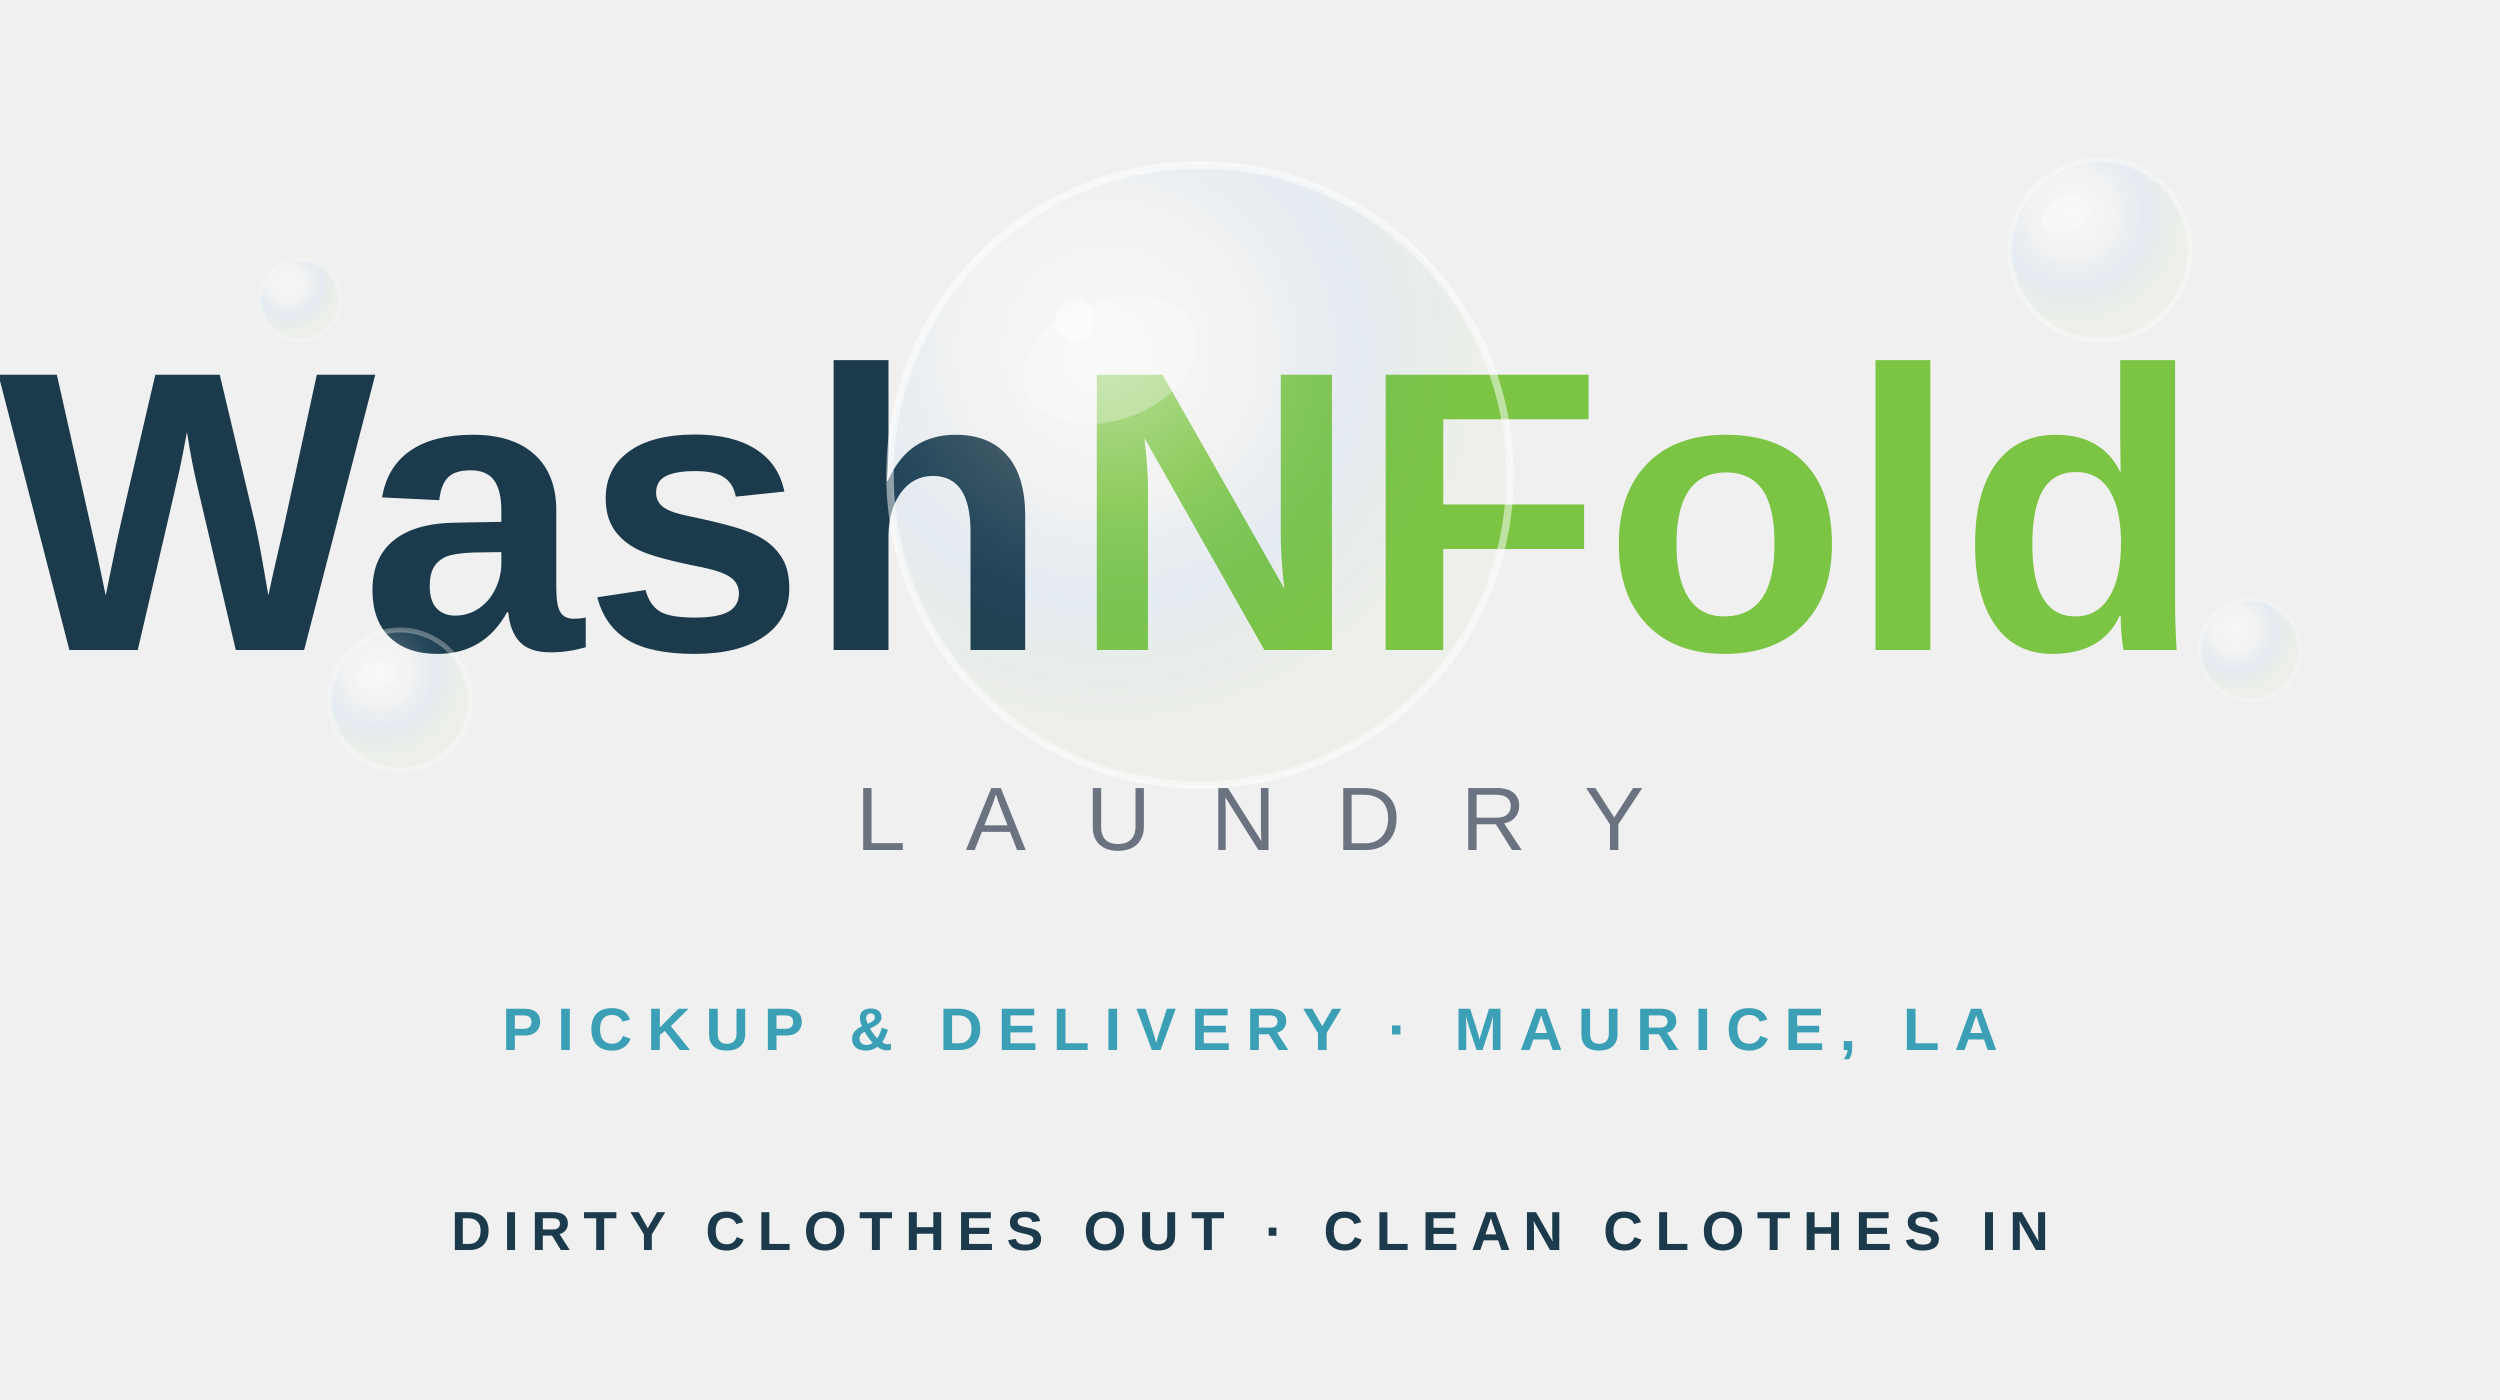
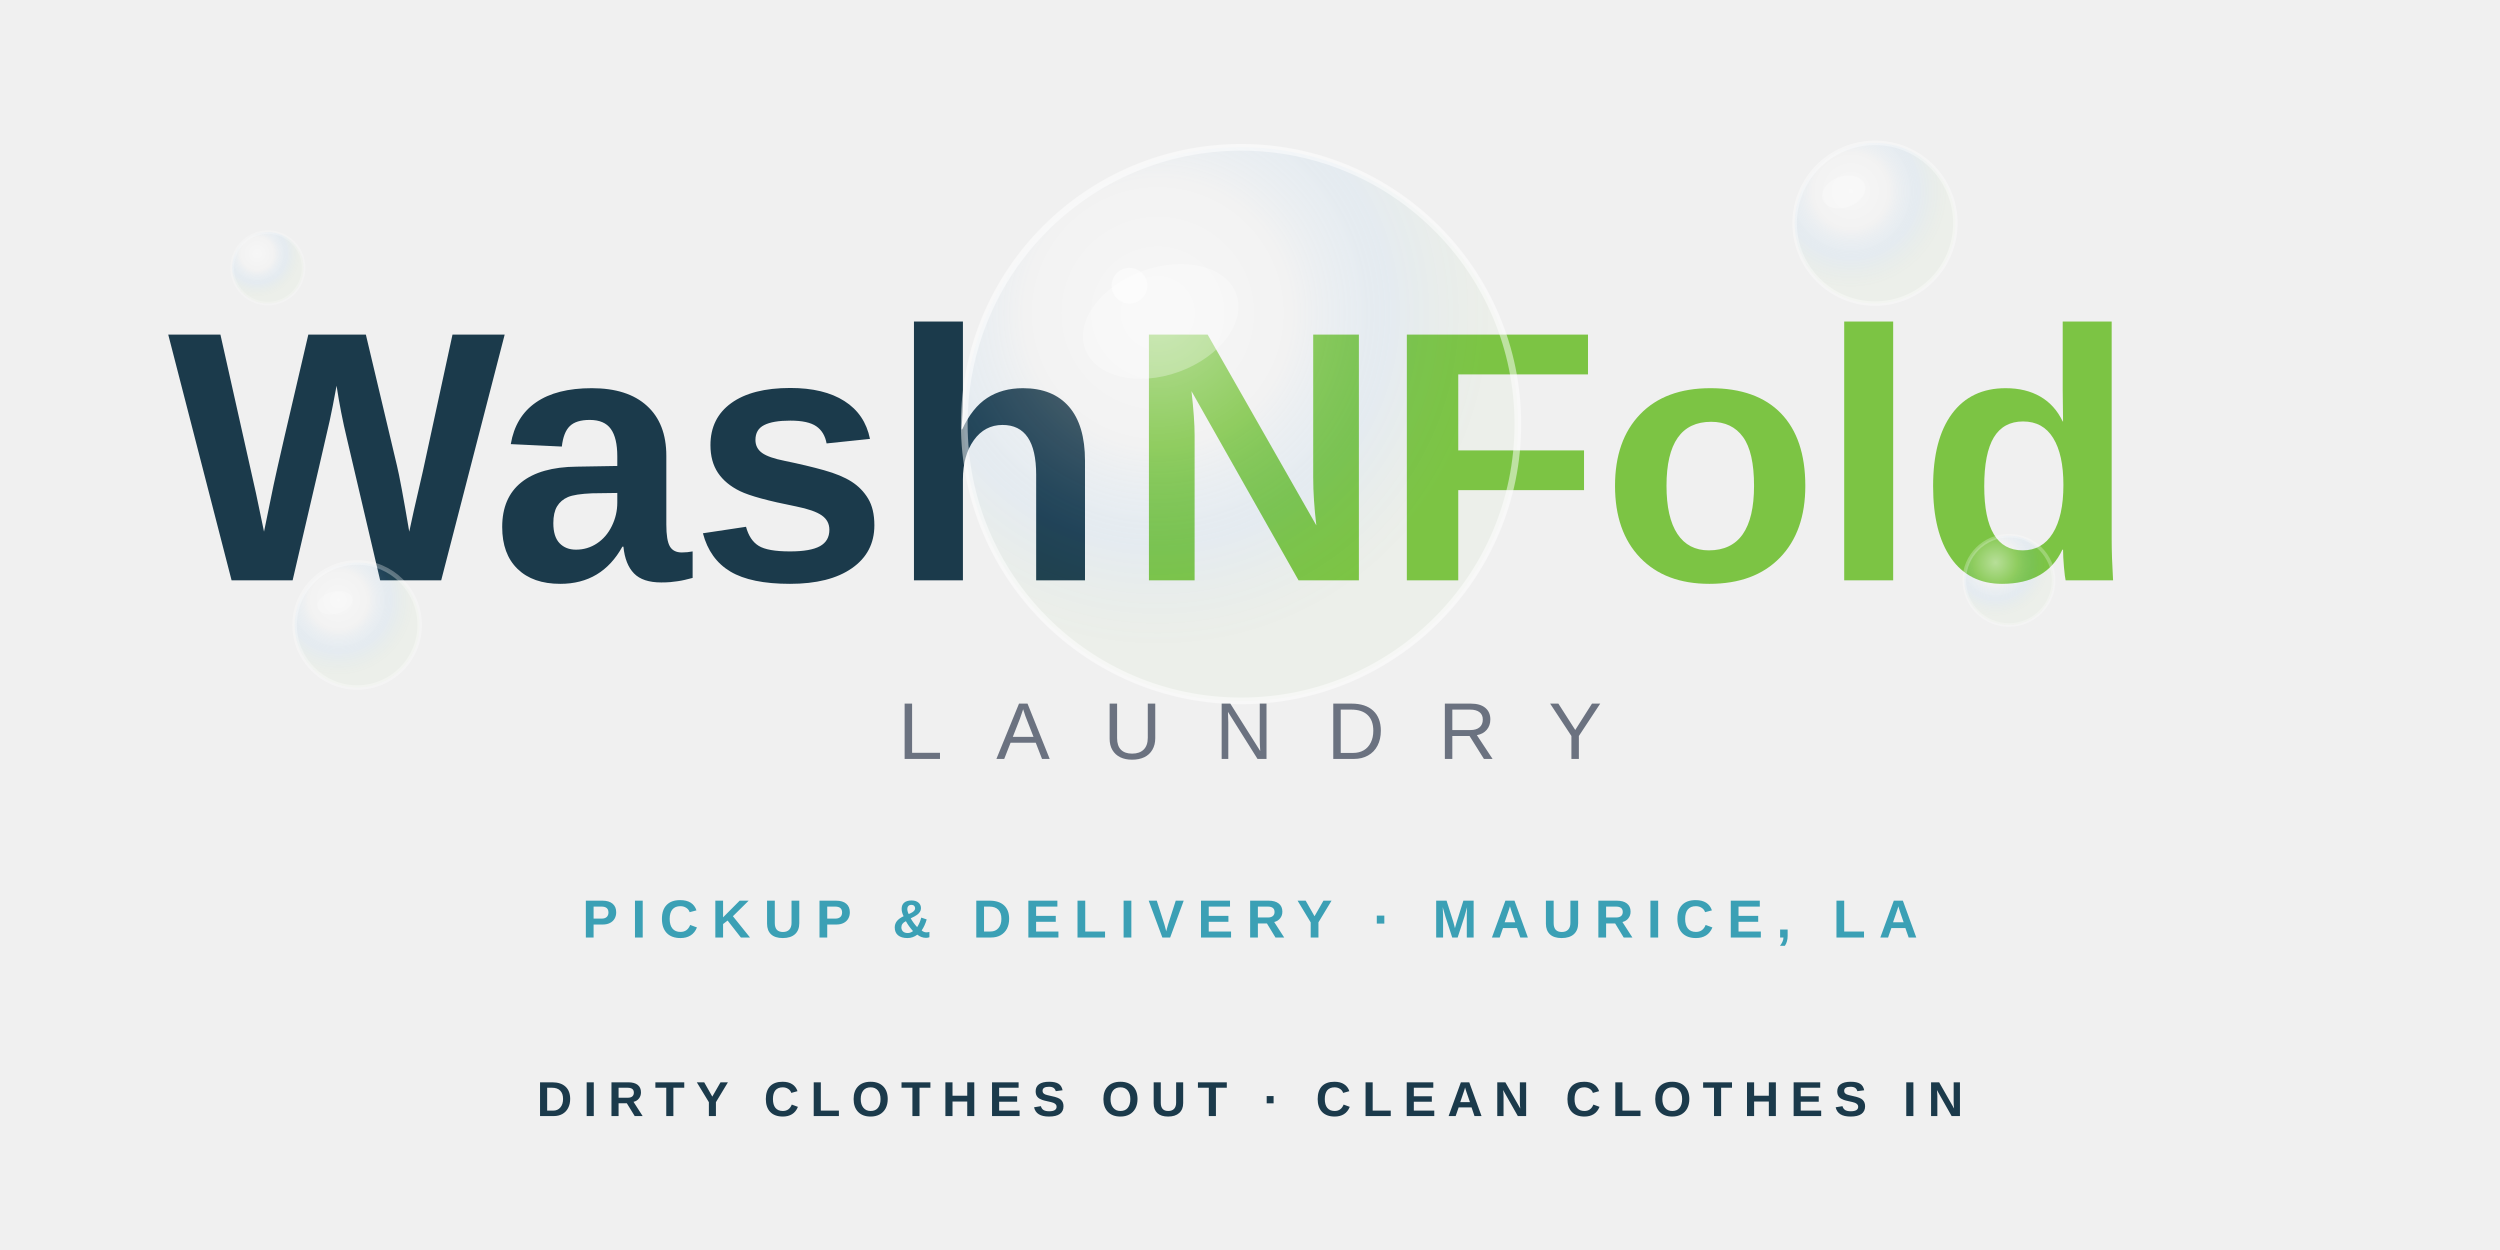
- <svg xmlns="http://www.w3.org/2000/svg" viewBox="0 0 500 280" width="500" height="280">
+ <svg xmlns="http://www.w3.org/2000/svg" viewBox="0 0 560 280" width="560" height="280">
  <defs>
    <linearGradient id="grad" x1="0" y1="0" x2="1" y2="1">
      <stop offset="0%" stop-color="#64B5F6" />
      <stop offset="100%" stop-color="#7CC444" />
    </linearGradient>
    <radialGradient id="bubble-glass" cx="35%" cy="30%" r="60%">
      <stop offset="0%" stop-color="#FFFFFF" stop-opacity="0.45" />
      <stop offset="40%" stop-color="#FFFFFF" stop-opacity="0.15" />
      <stop offset="70%" stop-color="#64B5F6" stop-opacity="0.08" />
      <stop offset="100%" stop-color="#7CC444" stop-opacity="0.04" />
    </radialGradient>
  </defs>
-   <text x="210" y="130" text-anchor="end" font-family="Arial, Helvetica, sans-serif" font-weight="900" font-size="80" fill="#1B3A4B">Wash</text>
-   <text x="214" y="130" text-anchor="start" font-family="Arial, Helvetica, sans-serif" font-weight="900" font-size="80" fill="#7CC444">NFold</text>
-   <circle cx="240" cy="95" r="62" fill="url(#bubble-glass)" stroke="rgba(255,255,255,0.5)" stroke-width="1.5" />
-   <ellipse cx="222" cy="72" rx="18" ry="12" fill="#FFFFFF" opacity="0.3" transform="rotate(-20,222,72)" />
-   <circle cx="215" cy="64" r="4" fill="#FFFFFF" opacity="0.5" />
+   <text x="248" y="130" text-anchor="end" font-family="Arial, Helvetica, sans-serif" font-weight="900" font-size="80" fill="#1B3A4B">Wash</text>
+   <text x="252" y="130" text-anchor="start" font-family="Arial, Helvetica, sans-serif" font-weight="900" font-size="80" fill="#7CC444">NFold</text>
+   <circle cx="278" cy="95" r="62" fill="url(#bubble-glass)" stroke="rgba(255,255,255,0.5)" stroke-width="1.5" />
+   <ellipse cx="260" cy="72" rx="18" ry="12" fill="#FFFFFF" opacity="0.3" transform="rotate(-20,260,72)" />
+   <circle cx="253" cy="64" r="4" fill="#FFFFFF" opacity="0.5" />
  <circle cx="420" cy="50" r="18" fill="url(#bubble-glass)" stroke="rgba(255,255,255,0.35)" stroke-width="1" />
  <ellipse cx="413" cy="43" rx="5" ry="3.5" fill="#FFFFFF" opacity="0.25" transform="rotate(-20,413,43)" />
  <circle cx="80" cy="140" r="14" fill="url(#bubble-glass)" stroke="rgba(255,255,255,0.3)" stroke-width="1" />
  <ellipse cx="75" cy="135" rx="4" ry="2.5" fill="#FFFFFF" opacity="0.2" transform="rotate(-15,75,135)" />
  <circle cx="450" cy="130" r="10" fill="url(#bubble-glass)" stroke="rgba(255,255,255,0.25)" stroke-width="0.8" />
  <circle cx="60" cy="60" r="8" fill="url(#bubble-glass)" stroke="rgba(255,255,255,0.2)" stroke-width="0.8" />
-   <text x="250" y="170" text-anchor="middle" font-family="Arial, Helvetica, sans-serif" font-weight="400" font-size="18" letter-spacing="12" fill="#6B7280">LAUNDRY</text>
-   <text x="250" y="210" text-anchor="middle" font-family="Arial, Helvetica, sans-serif" font-weight="700" font-size="12" letter-spacing="3" fill="#3BA0B5">PICKUP &amp; DELIVERY · MAURICE, LA</text>
-   <text x="250" y="250" text-anchor="middle" font-family="Arial, Helvetica, sans-serif" font-weight="800" font-size="11" letter-spacing="2.5" fill="#1B3A4B">DIRTY CLOTHES OUT · CLEAN CLOTHES IN</text>
+   <text x="280" y="170" text-anchor="middle" font-family="Arial, Helvetica, sans-serif" font-weight="400" font-size="18" letter-spacing="12" fill="#6B7280">LAUNDRY</text>
+   <text x="280" y="210" text-anchor="middle" font-family="Arial, Helvetica, sans-serif" font-weight="700" font-size="12" letter-spacing="3" fill="#3BA0B5">PICKUP &amp; DELIVERY · MAURICE, LA</text>
+   <text x="280" y="250" text-anchor="middle" font-family="Arial, Helvetica, sans-serif" font-weight="800" font-size="11" letter-spacing="2.5" fill="#1B3A4B">DIRTY CLOTHES OUT · CLEAN CLOTHES IN</text>
</svg>
